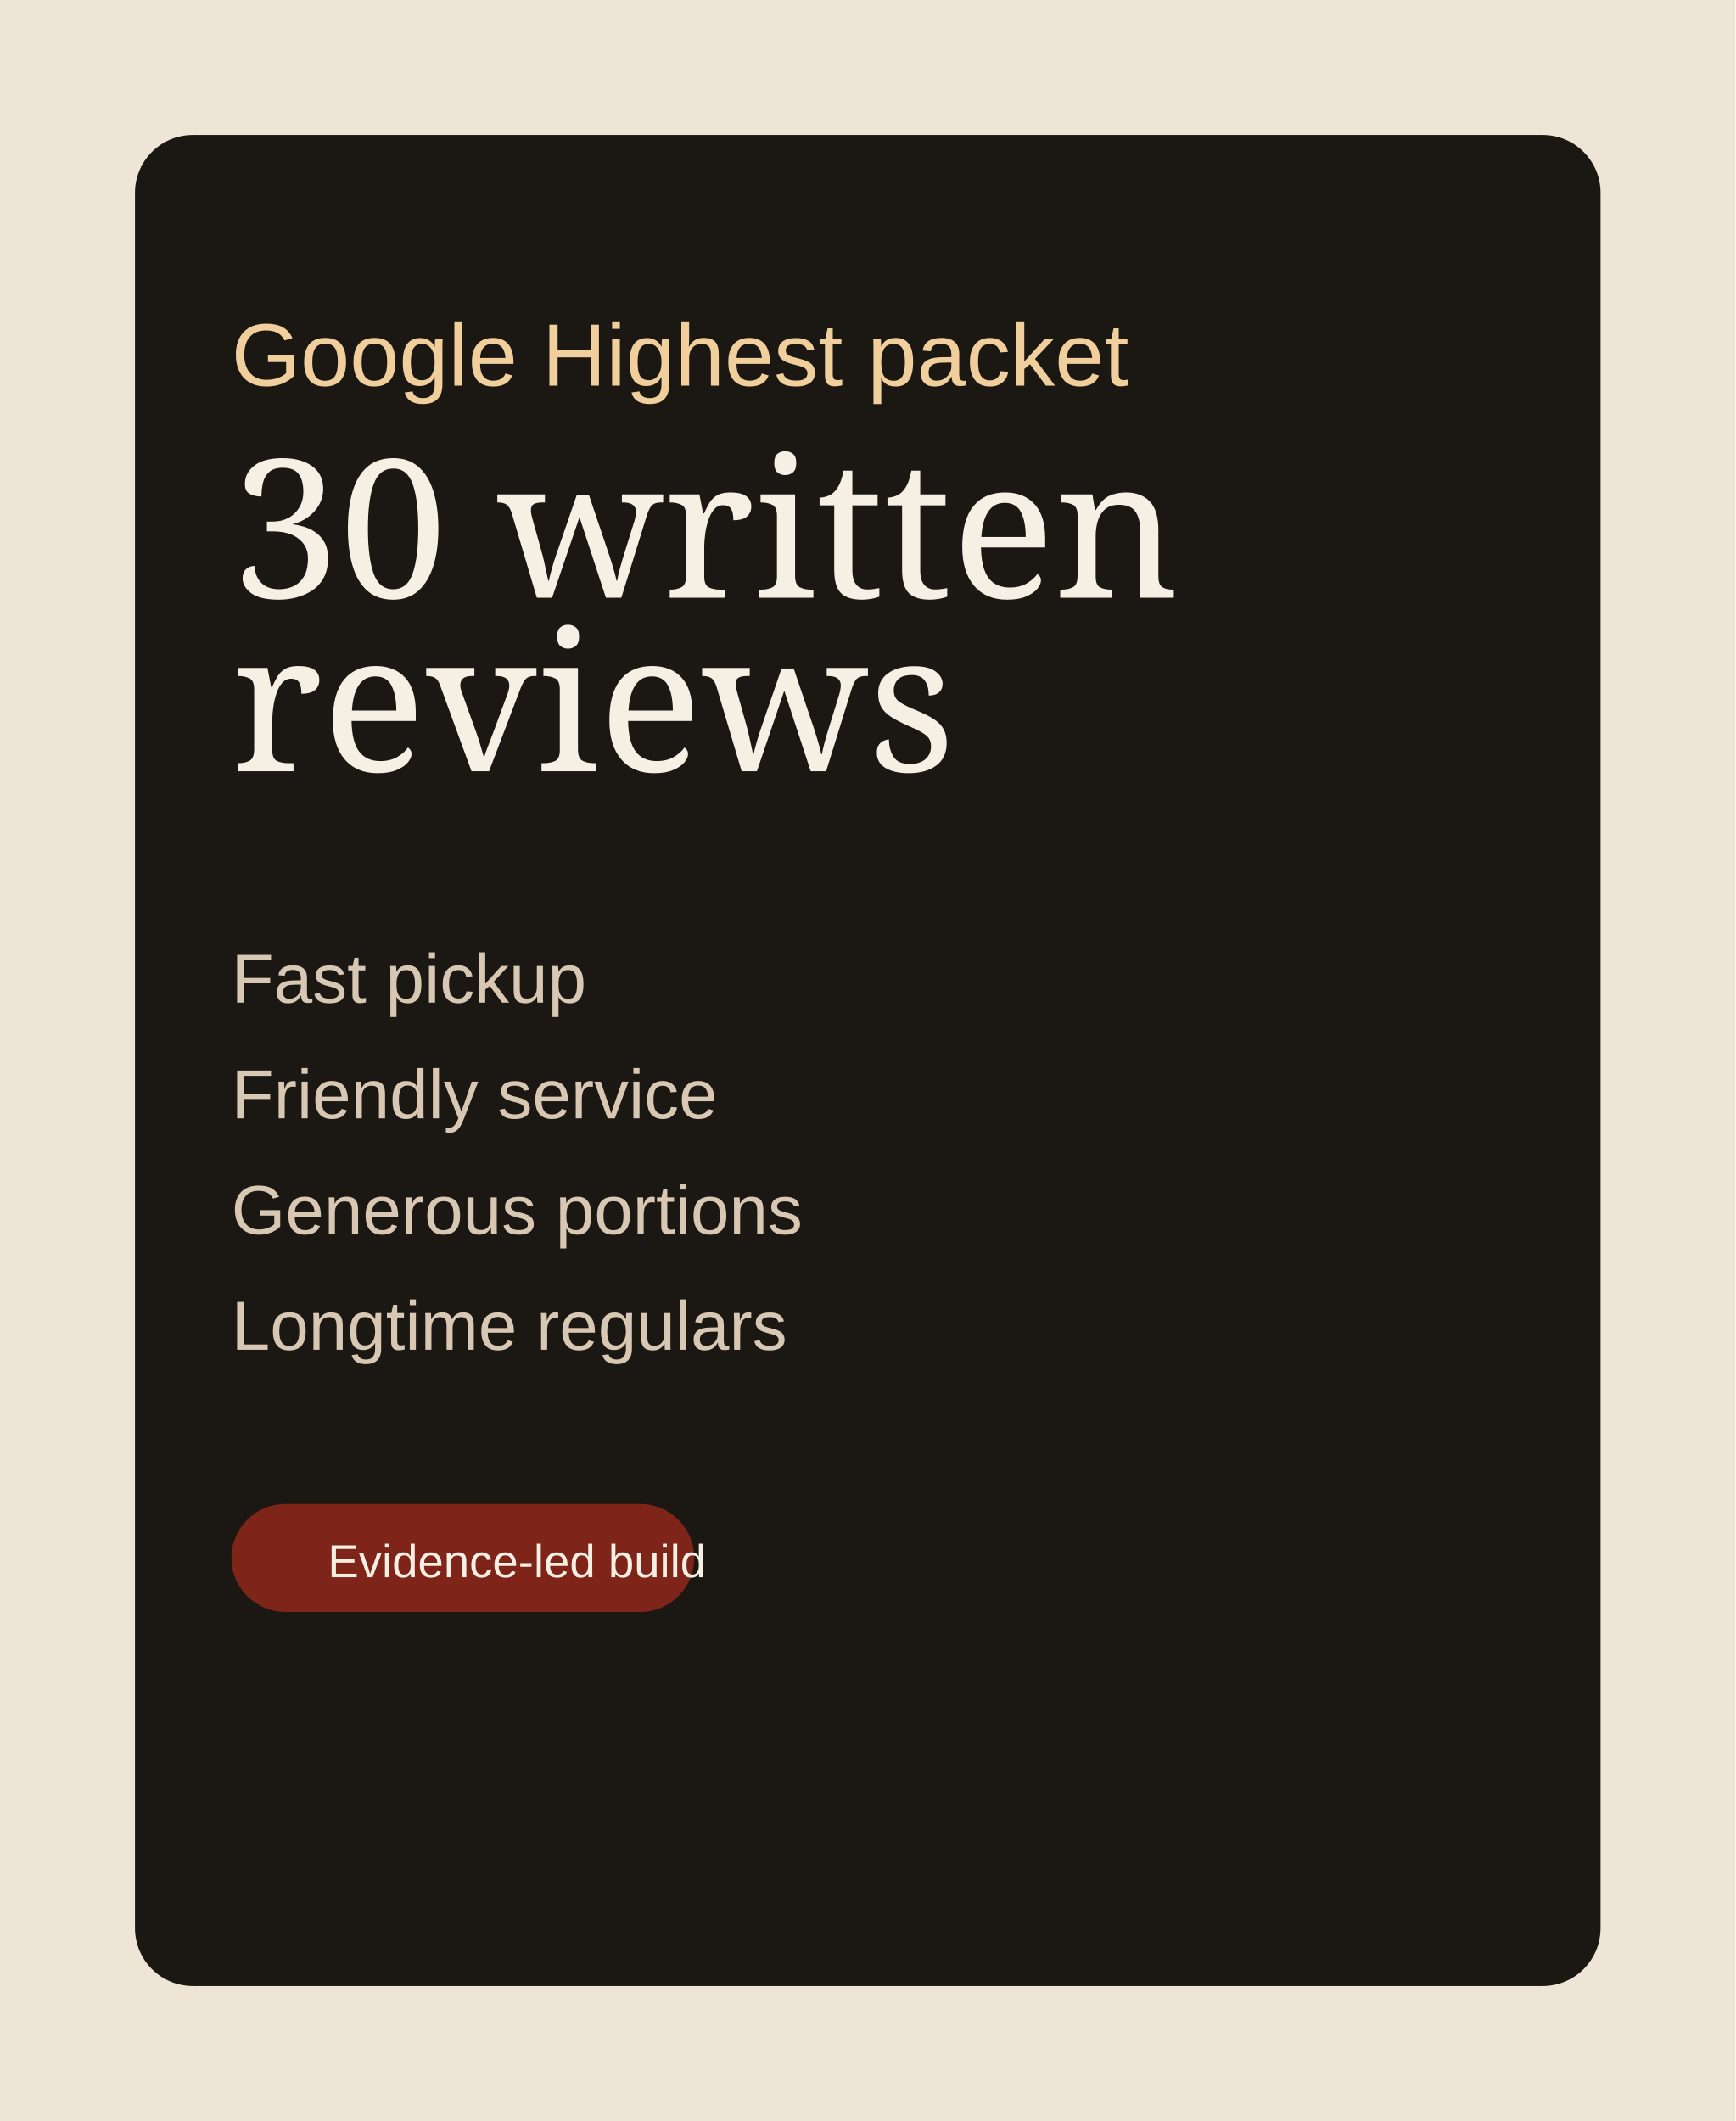
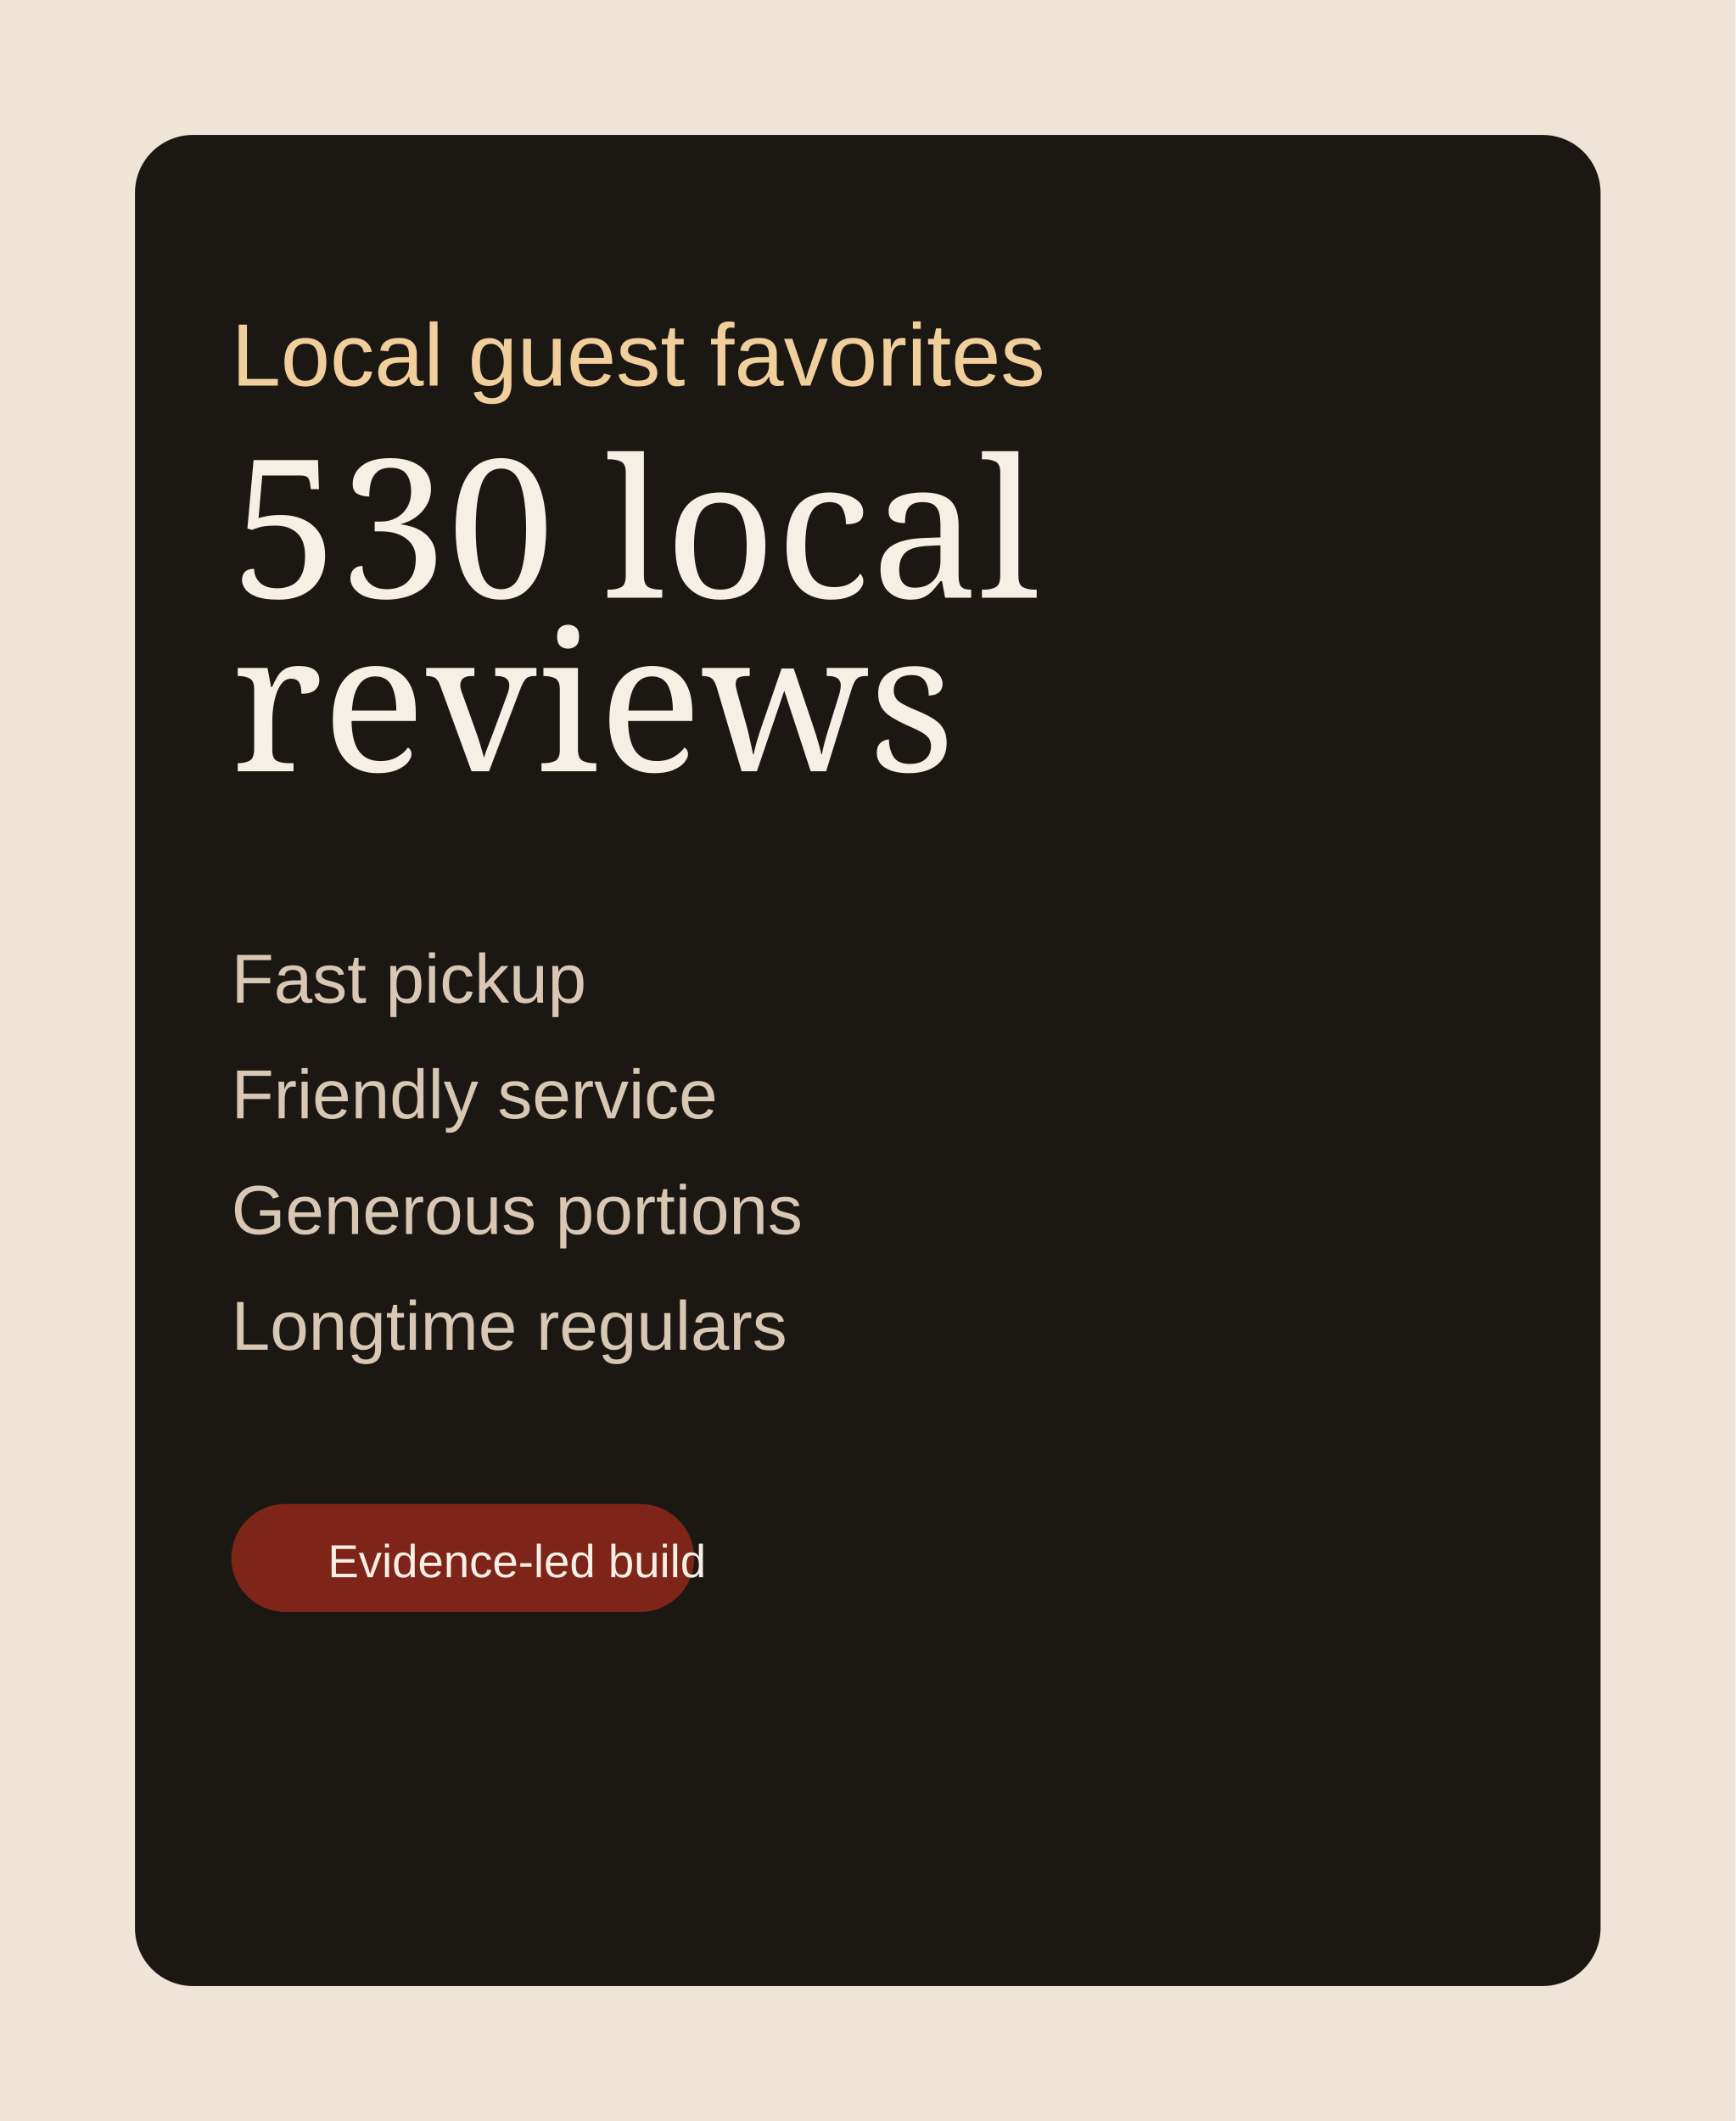
<svg xmlns="http://www.w3.org/2000/svg" viewBox="0 0 900 1100">
  <rect width="900" height="1100" fill="#efe5d6" />
  <rect x="70" y="70" width="760" height="960" rx="30" fill="#1b1712" />
-   <text x="120" y="200" fill="#f0cf9c" font-size="46" font-family="Arial, sans-serif">Google Highest packet</text>
-   <text x="120" y="310" fill="#f6efe4" font-size="100" font-family="Georgia, serif">30 written</text>
+   <text x="120" y="200" fill="#f0cf9c" font-size="46" font-family="Arial, sans-serif">Local guest favorites</text>
+   <text x="120" y="310" fill="#f6efe4" font-size="100" font-family="Georgia, serif">530 local</text>
  <text x="120" y="400" fill="#f6efe4" font-size="100" font-family="Georgia, serif">reviews</text>
  <text x="120" y="520" fill="#d7c7b3" font-size="36" font-family="Arial, sans-serif">Fast pickup</text>
  <text x="120" y="580" fill="#d7c7b3" font-size="36" font-family="Arial, sans-serif">Friendly service</text>
  <text x="120" y="640" fill="#d7c7b3" font-size="36" font-family="Arial, sans-serif">Generous portions</text>
  <text x="120" y="700" fill="#d7c7b3" font-size="36" font-family="Arial, sans-serif">Longtime regulars</text>
  <rect x="120" y="780" width="240" height="56" rx="28" fill="#7f2418" />
  <text x="170" y="818" fill="#f6efe4" font-size="24" font-family="Arial, sans-serif">Evidence-led build</text>
</svg>
